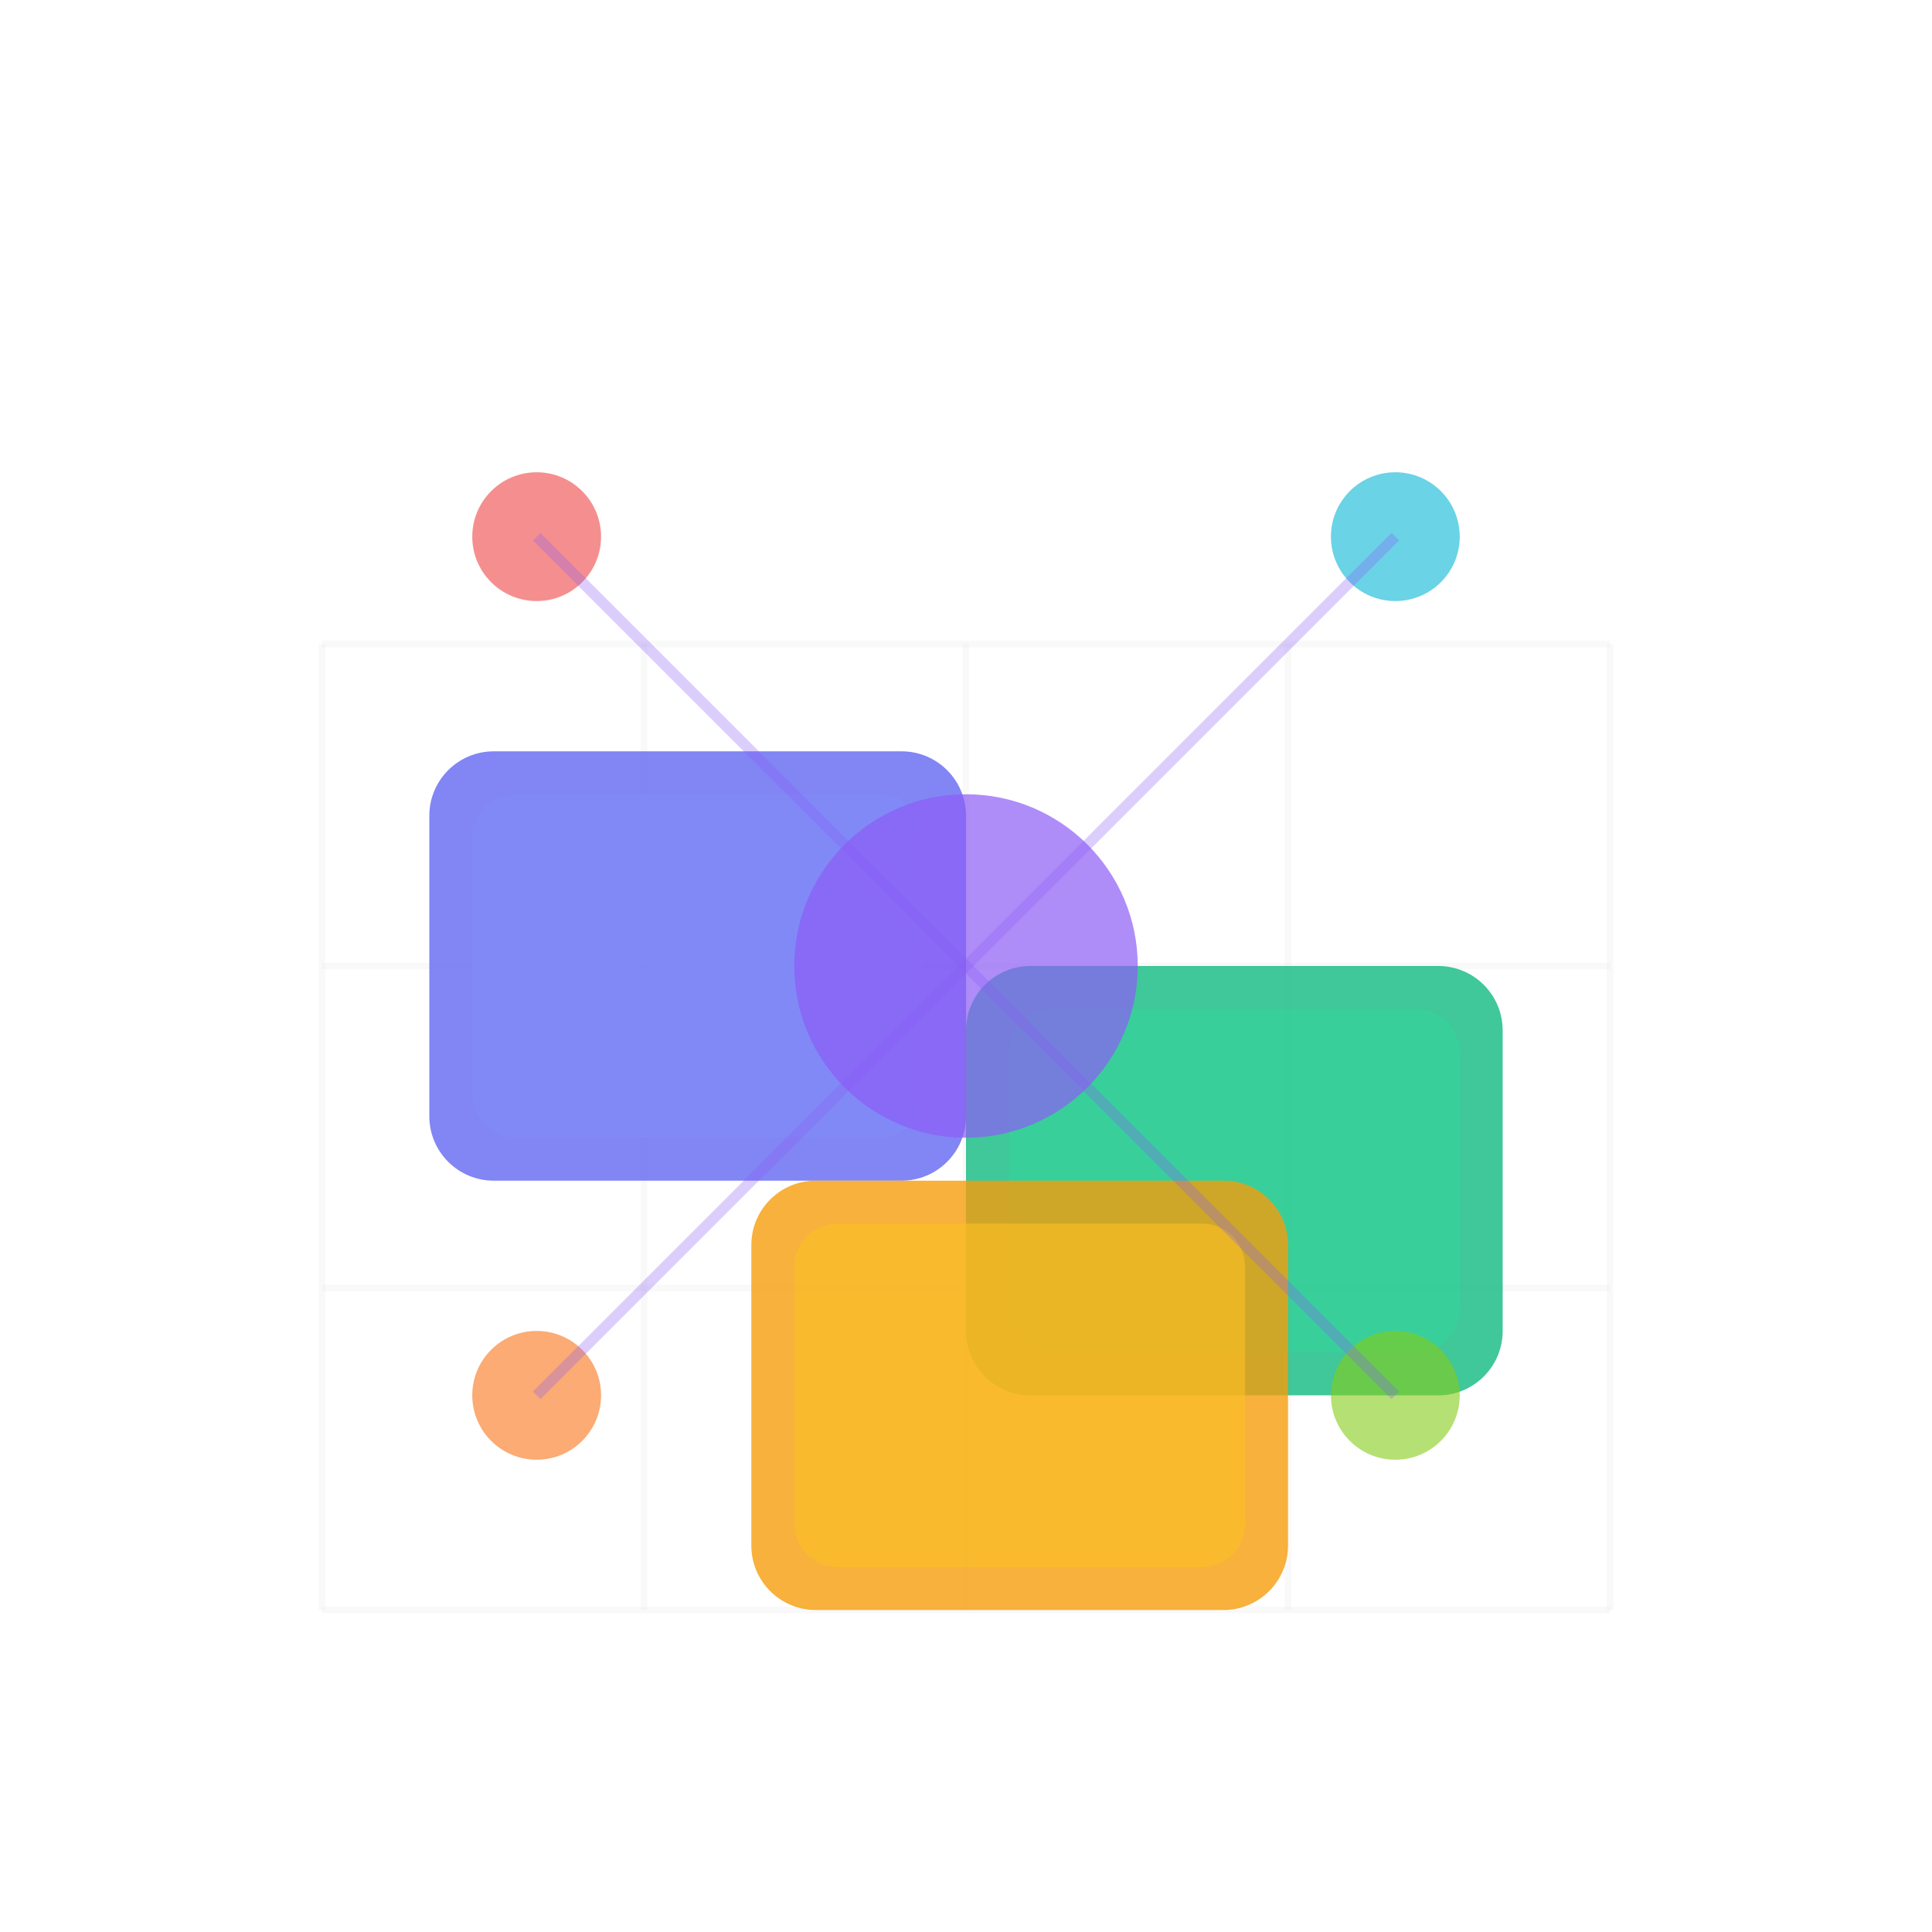
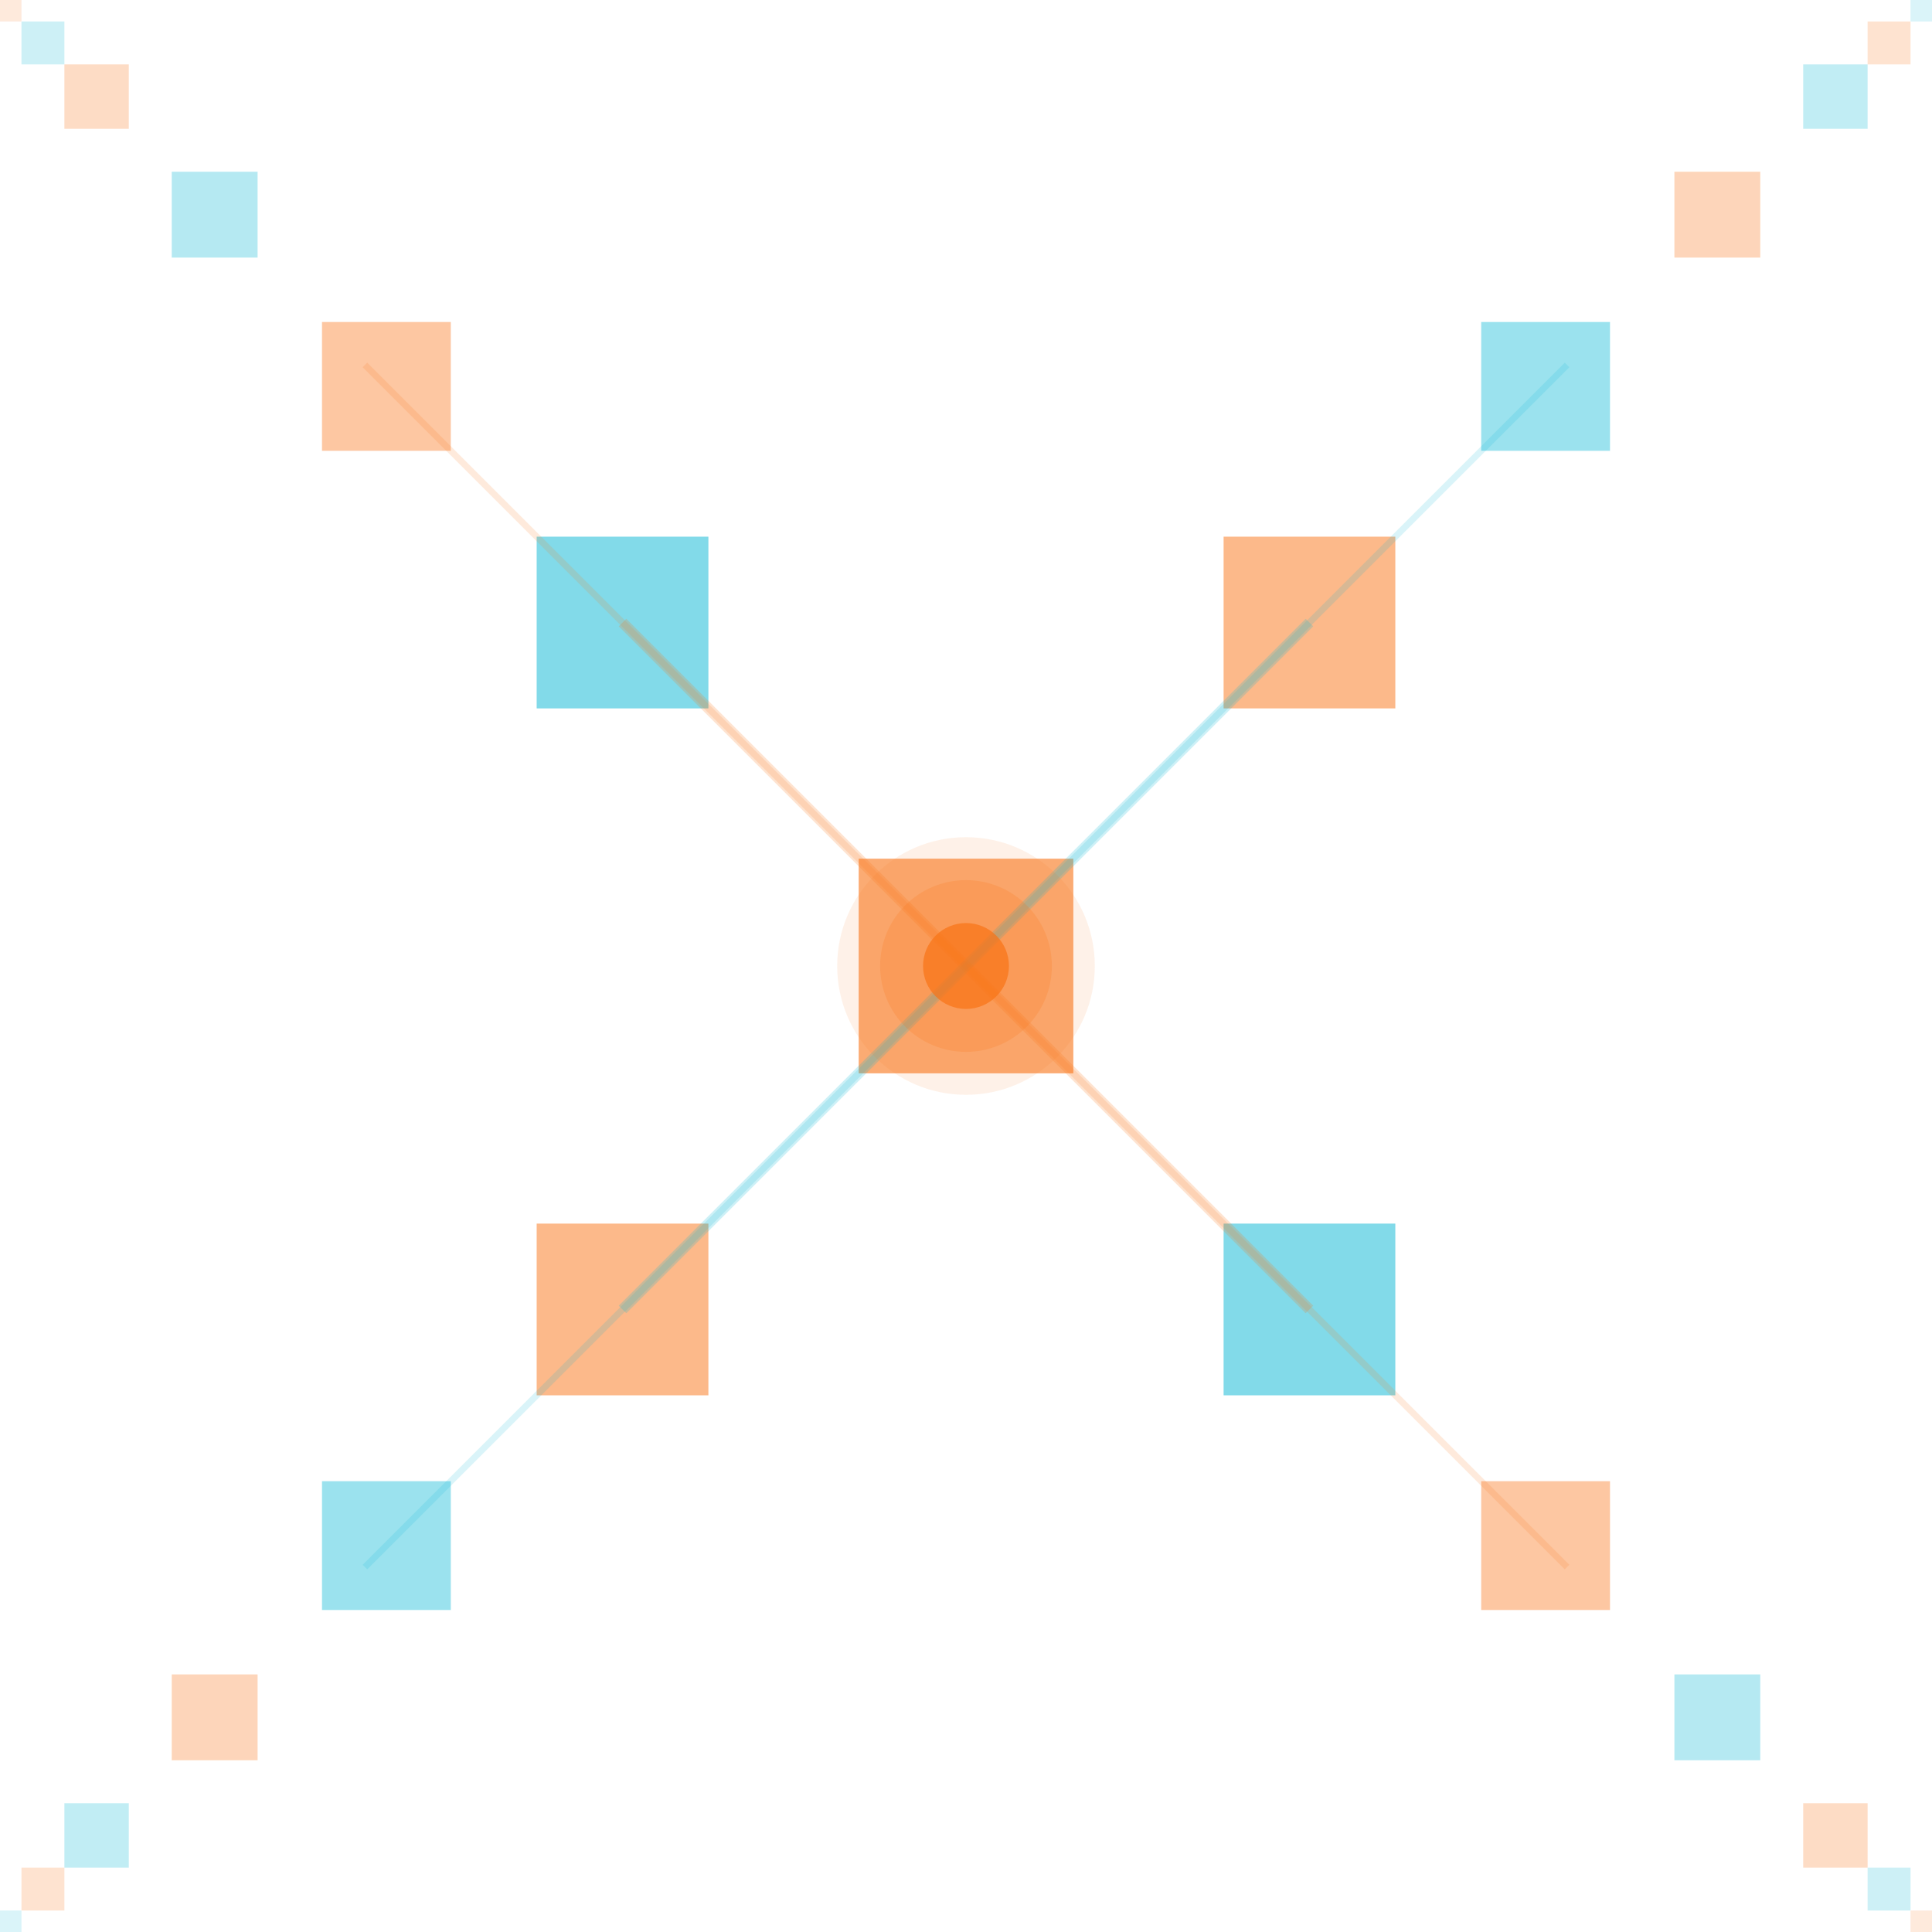
<svg xmlns="http://www.w3.org/2000/svg" width="90" height="90" viewBox="0 0 90 90" fill="none">
  <defs>
    <style>
-       .design-element {
+       .fractal-square {
        transform-origin: 45px 45px;
      }
      
-       .floating-pane {
+       .primary-rotate {
+         animation: primaryRotate 20s linear infinite;
+       }
+       
+       .secondary-rotate {
+         animation: secondaryRotate 15s linear infinite reverse;
+       }
+       
+       .tertiary-rotate {
+         animation: tertiaryRotate 25s linear infinite;
+       }
+       
+       .quaternary-rotate {
+         animation: quaternaryRotate 30s linear infinite reverse;
+       }
+       
+       .quinary-rotate {
+         animation: quinaryRotate 35s linear infinite;
+       }
+       
+       .senary-rotate {
+         animation: senaryRotate 40s linear infinite reverse;
+       }
+       
+       .floating {
        animation: float 8s ease-in-out infinite;
      }
      
-       .floating-pane:nth-child(2) {
+       .floating:nth-child(2) {
        animation-delay: 2s;
      }
      
-       .floating-pane:nth-child(3) {
+       .floating:nth-child(3) {
        animation-delay: 4s;
+       }
+       
+       .pulse {
+         animation: pulse 6s ease-in-out infinite;
+       }
+       
+       .pulse:nth-child(2) {
+         animation-delay: 1.5s;
+       }
+       
+       .pulse:nth-child(3) {
+         animation-delay: 3s;
+       }
+       
+       .breathing {
+         animation: breathing 10s ease-in-out infinite;
+       }
+       
+       @keyframes primaryRotate {
+         0% {
+           transform: rotate(0deg) scale(1);
+         }
+         50% {
+           transform: rotate(180deg) scale(1.1);
+         }
+         100% {
+           transform: rotate(360deg) scale(1);
+         }
+       }
+       
+       @keyframes secondaryRotate {
+         0% {
+           transform: rotate(0deg) scale(1.1);
+         }
+         50% {
+           transform: rotate(-180deg) scale(0.9);
+         }
+         100% {
+           transform: rotate(-360deg) scale(1.1);
+         }
+       }
+       
+       @keyframes tertiaryRotate {
+         0% {
+           transform: rotate(0deg) scale(0.9);
+         }
+         50% {
+           transform: rotate(180deg) scale(1.2);
+         }
+         100% {
+           transform: rotate(360deg) scale(0.9);
+         }
+       }
+       
+       @keyframes quaternaryRotate {
+         0% {
+           transform: rotate(0deg) scale(1.2);
+         }
+         50% {
+           transform: rotate(-180deg) scale(0.8);
+         }
+         100% {
+           transform: rotate(-360deg) scale(1.2);
+         }
+       }
+       
+       @keyframes quinaryRotate {
+         0% {
+           transform: rotate(0deg) scale(0.8);
+         }
+         50% {
+           transform: rotate(180deg) scale(1.3);
+         }
+         100% {
+           transform: rotate(360deg) scale(0.8);
+         }
+       }
+       
+       @keyframes senaryRotate {
+         0% {
+           transform: rotate(0deg) scale(1.3);
+         }
+         50% {
+           transform: rotate(-180deg) scale(0.7);
+         }
+         100% {
+           transform: rotate(-360deg) scale(1.3);
+         }
      }
      
      @keyframes float {
        0%, 100% {
-           transform: translateY(0px) rotate(0deg);
-           opacity: 0.6;
-         }
-         50% {
-           transform: translateY(-8px) rotate(2deg);
-           opacity: 1;
-         }
-       }
-       
-       .rotating-element {
-         animation: slowRotate 25s linear infinite;
-       }
-       
-       @keyframes slowRotate {
-         0% {
-           transform: rotate(0deg);
-         }
-         100% {
-           transform: rotate(360deg);
-         }
-       }
-       
-       .breathing-element {
-         animation: breathe 6s ease-in-out infinite;
-       }
-       
-       @keyframes breathe {
+           transform: translateY(0px);
+           opacity: 0.4;
+         }
+         50% {
+           transform: translateY(-6px);
+           opacity: 0.8;
+         }
+       }
+       
+       @keyframes pulse {
        0%, 100% {
          transform: scale(1);
+           opacity: 0.3;
+         }
+         50% {
+           transform: scale(1.1);
          opacity: 0.7;
        }
-         50% {
-           transform: scale(1.1);
-           opacity: 1;
-         }
-       }
-       
-       .fade-element {
-         animation: fade 10s ease-in-out infinite;
-       }
-       
-       @keyframes fade {
+       }
+       
+       @keyframes breathing {
        0%, 100% {
-           opacity: 0.3;
-         }
-         50% {
-           opacity: 0.8;
+           transform: scale(1);
+           opacity: 0.2;
+         }
+         50% {
+           transform: scale(1.2);
+           opacity: 0.6;
        }
      }
    </style>
  </defs>
-   <line x1="15" y1="75" x2="75" y2="75" stroke="#e0e0e0" stroke-width="0.3" opacity="0.2" />
-   <line x1="15" y1="60" x2="75" y2="60" stroke="#e0e0e0" stroke-width="0.3" opacity="0.2" />
-   <line x1="15" y1="45" x2="75" y2="45" stroke="#e0e0e0" stroke-width="0.3" opacity="0.2" />
-   <line x1="15" y1="30" x2="75" y2="30" stroke="#e0e0e0" stroke-width="0.3" opacity="0.2" />
-   <line x1="15" y1="30" x2="15" y2="75" stroke="#e0e0e0" stroke-width="0.3" opacity="0.2" />
-   <line x1="30" y1="30" x2="30" y2="75" stroke="#e0e0e0" stroke-width="0.3" opacity="0.2" />
-   <line x1="45" y1="30" x2="45" y2="75" stroke="#e0e0e0" stroke-width="0.3" opacity="0.2" />
-   <line x1="60" y1="30" x2="60" y2="75" stroke="#e0e0e0" stroke-width="0.3" opacity="0.2" />
-   <line x1="75" y1="30" x2="75" y2="75" stroke="#e0e0e0" stroke-width="0.3" opacity="0.2" />
-   <g class="design-element">
-     <rect x="20" y="35" width="25" height="20" rx="3" fill="#6366F1" opacity="0.8" class="floating-pane" />
-     <rect x="22" y="37" width="21" height="16" rx="2" fill="#818CF8" opacity="0.6" />
-     <rect x="45" y="45" width="25" height="20" rx="3" fill="#10B981" opacity="0.8" class="floating-pane" />
-     <rect x="47" y="47" width="21" height="16" rx="2" fill="#34D399" opacity="0.6" />
-     <rect x="35" y="55" width="25" height="20" rx="3" fill="#F59E0B" opacity="0.8" class="floating-pane" />
-     <rect x="37" y="57" width="21" height="16" rx="2" fill="#FBBF24" opacity="0.6" />
-   </g>
-   <circle cx="45" cy="45" r="8" fill="#8B5CF6" opacity="0.7" class="breathing-element" />
-   <g class="rotating-element">
-     <circle cx="25" cy="25" r="3" fill="#EF4444" opacity="0.6" />
-     <circle cx="65" cy="25" r="3" fill="#06B6D4" opacity="0.6" />
-     <circle cx="65" cy="65" r="3" fill="#84CC16" opacity="0.6" />
-     <circle cx="25" cy="65" r="3" fill="#F97316" opacity="0.6" />
-   </g>
-   <line x1="45" y1="45" x2="25" y2="25" stroke="#8B5CF6" stroke-width="0.5" opacity="0.3" class="fade-element" />
-   <line x1="45" y1="45" x2="65" y2="25" stroke="#8B5CF6" stroke-width="0.5" opacity="0.3" class="fade-element" />
-   <line x1="45" y1="45" x2="65" y2="65" stroke="#8B5CF6" stroke-width="0.5" opacity="0.3" class="fade-element" />
-   <line x1="45" y1="45" x2="25" y2="65" stroke="#8B5CF6" stroke-width="0.5" opacity="0.3" class="fade-element" />
+   <rect x="40" y="40" width="10" height="10" fill="#F97316" opacity="0.6" class="fractal-square primary-rotate" />
+   <g class="fractal-square secondary-rotate">
+     <rect x="25" y="25" width="8" height="8" fill="#06B6D4" opacity="0.5" class="floating" />
+     <rect x="57" y="25" width="8" height="8" fill="#F97316" opacity="0.5" class="floating" />
+     <rect x="57" y="57" width="8" height="8" fill="#06B6D4" opacity="0.5" class="floating" />
+     <rect x="25" y="57" width="8" height="8" fill="#F97316" opacity="0.5" class="floating" />
+   </g>
+   <g class="fractal-square tertiary-rotate">
+     <rect x="15" y="15" width="6" height="6" fill="#F97316" opacity="0.4" class="pulse" />
+     <rect x="69" y="15" width="6" height="6" fill="#06B6D4" opacity="0.4" class="pulse" />
+     <rect x="69" y="69" width="6" height="6" fill="#F97316" opacity="0.4" class="pulse" />
+     <rect x="15" y="69" width="6" height="6" fill="#06B6D4" opacity="0.4" class="pulse" />
+   </g>
+   <g class="fractal-square quaternary-rotate">
+     <rect x="8" y="8" width="4" height="4" fill="#06B6D4" opacity="0.3" class="floating" />
+     <rect x="78" y="8" width="4" height="4" fill="#F97316" opacity="0.3" class="floating" />
+     <rect x="78" y="78" width="4" height="4" fill="#06B6D4" opacity="0.3" class="floating" />
+     <rect x="8" y="78" width="4" height="4" fill="#F97316" opacity="0.3" class="floating" />
+   </g>
+   <g class="fractal-square quinary-rotate">
+     <rect x="3" y="3" width="3" height="3" fill="#F97316" opacity="0.25" class="pulse" />
+     <rect x="84" y="3" width="3" height="3" fill="#06B6D4" opacity="0.25" class="pulse" />
+     <rect x="84" y="84" width="3" height="3" fill="#F97316" opacity="0.25" class="pulse" />
+     <rect x="3" y="84" width="3" height="3" fill="#06B6D4" opacity="0.25" class="pulse" />
+   </g>
+   <g class="fractal-square senary-rotate">
+     <rect x="1" y="1" width="2" height="2" fill="#06B6D4" opacity="0.2" class="breathing" />
+     <rect x="87" y="1" width="2" height="2" fill="#F97316" opacity="0.2" class="breathing" />
+     <rect x="87" y="87" width="2" height="2" fill="#06B6D4" opacity="0.2" class="breathing" />
+     <rect x="1" y="87" width="2" height="2" fill="#F97316" opacity="0.2" class="breathing" />
+   </g>
+   <g class="fractal-square primary-rotate">
+     <rect x="0" y="0" width="1" height="1" fill="#F97316" opacity="0.15" class="floating" />
+     <rect x="89" y="0" width="1" height="1" fill="#06B6D4" opacity="0.15" class="floating" />
+     <rect x="89" y="89" width="1" height="1" fill="#F97316" opacity="0.15" class="floating" />
+     <rect x="0" y="89" width="1" height="1" fill="#06B6D4" opacity="0.15" class="floating" />
+   </g>
+   <line x1="45" y1="45" x2="29" y2="29" stroke="#F97316" stroke-width="0.5" opacity="0.2" />
+   <line x1="45" y1="45" x2="61" y2="29" stroke="#06B6D4" stroke-width="0.5" opacity="0.2" />
+   <line x1="45" y1="45" x2="61" y2="61" stroke="#F97316" stroke-width="0.5" opacity="0.2" />
+   <line x1="45" y1="45" x2="29" y2="61" stroke="#06B6D4" stroke-width="0.5" opacity="0.2" />
+   <line x1="45" y1="45" x2="17" y2="17" stroke="#F97316" stroke-width="0.3" opacity="0.15" />
+   <line x1="45" y1="45" x2="73" y2="17" stroke="#06B6D4" stroke-width="0.3" opacity="0.15" />
+   <line x1="45" y1="45" x2="73" y2="73" stroke="#F97316" stroke-width="0.3" opacity="0.15" />
+   <line x1="45" y1="45" x2="17" y2="73" stroke="#06B6D4" stroke-width="0.3" opacity="0.15" />
+   <circle cx="45" cy="45" r="2" fill="#F97316" opacity="0.7" class="pulse" />
+   <circle cx="45" cy="45" r="4" fill="#F97316" opacity="0.2" class="pulse" />
+   <circle cx="45" cy="45" r="6" fill="#F97316" opacity="0.1" class="breathing" />
</svg>
